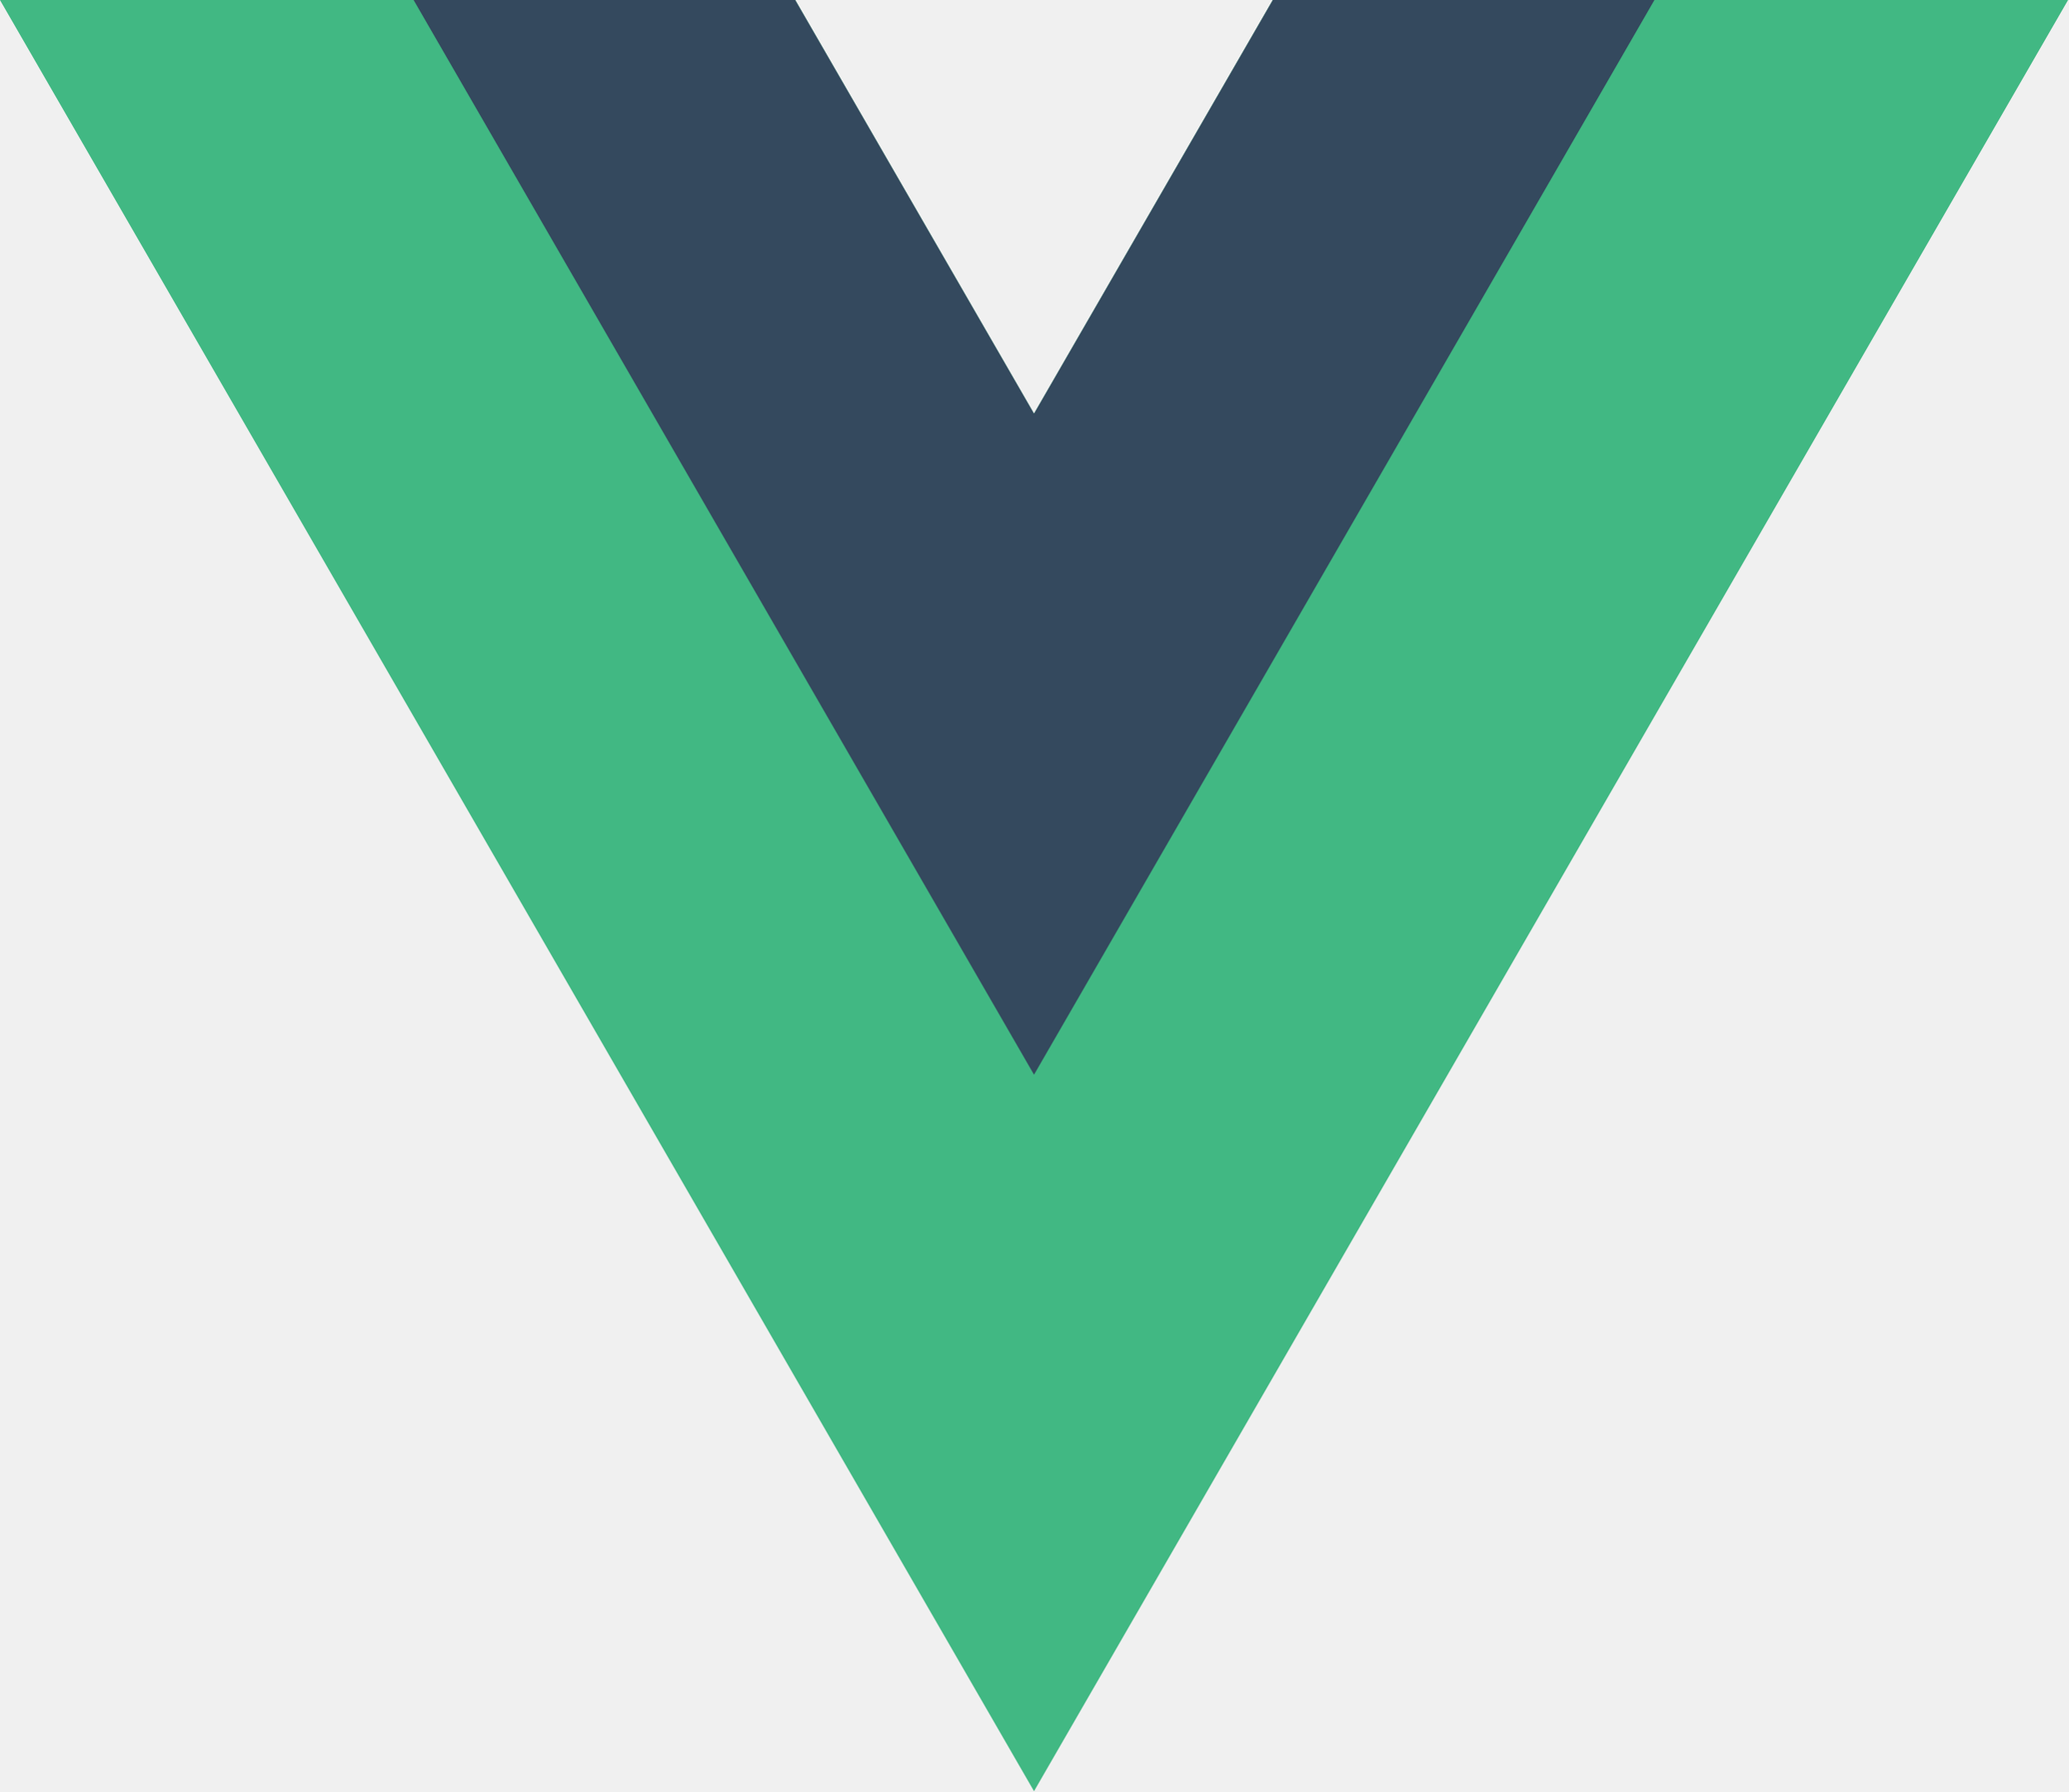
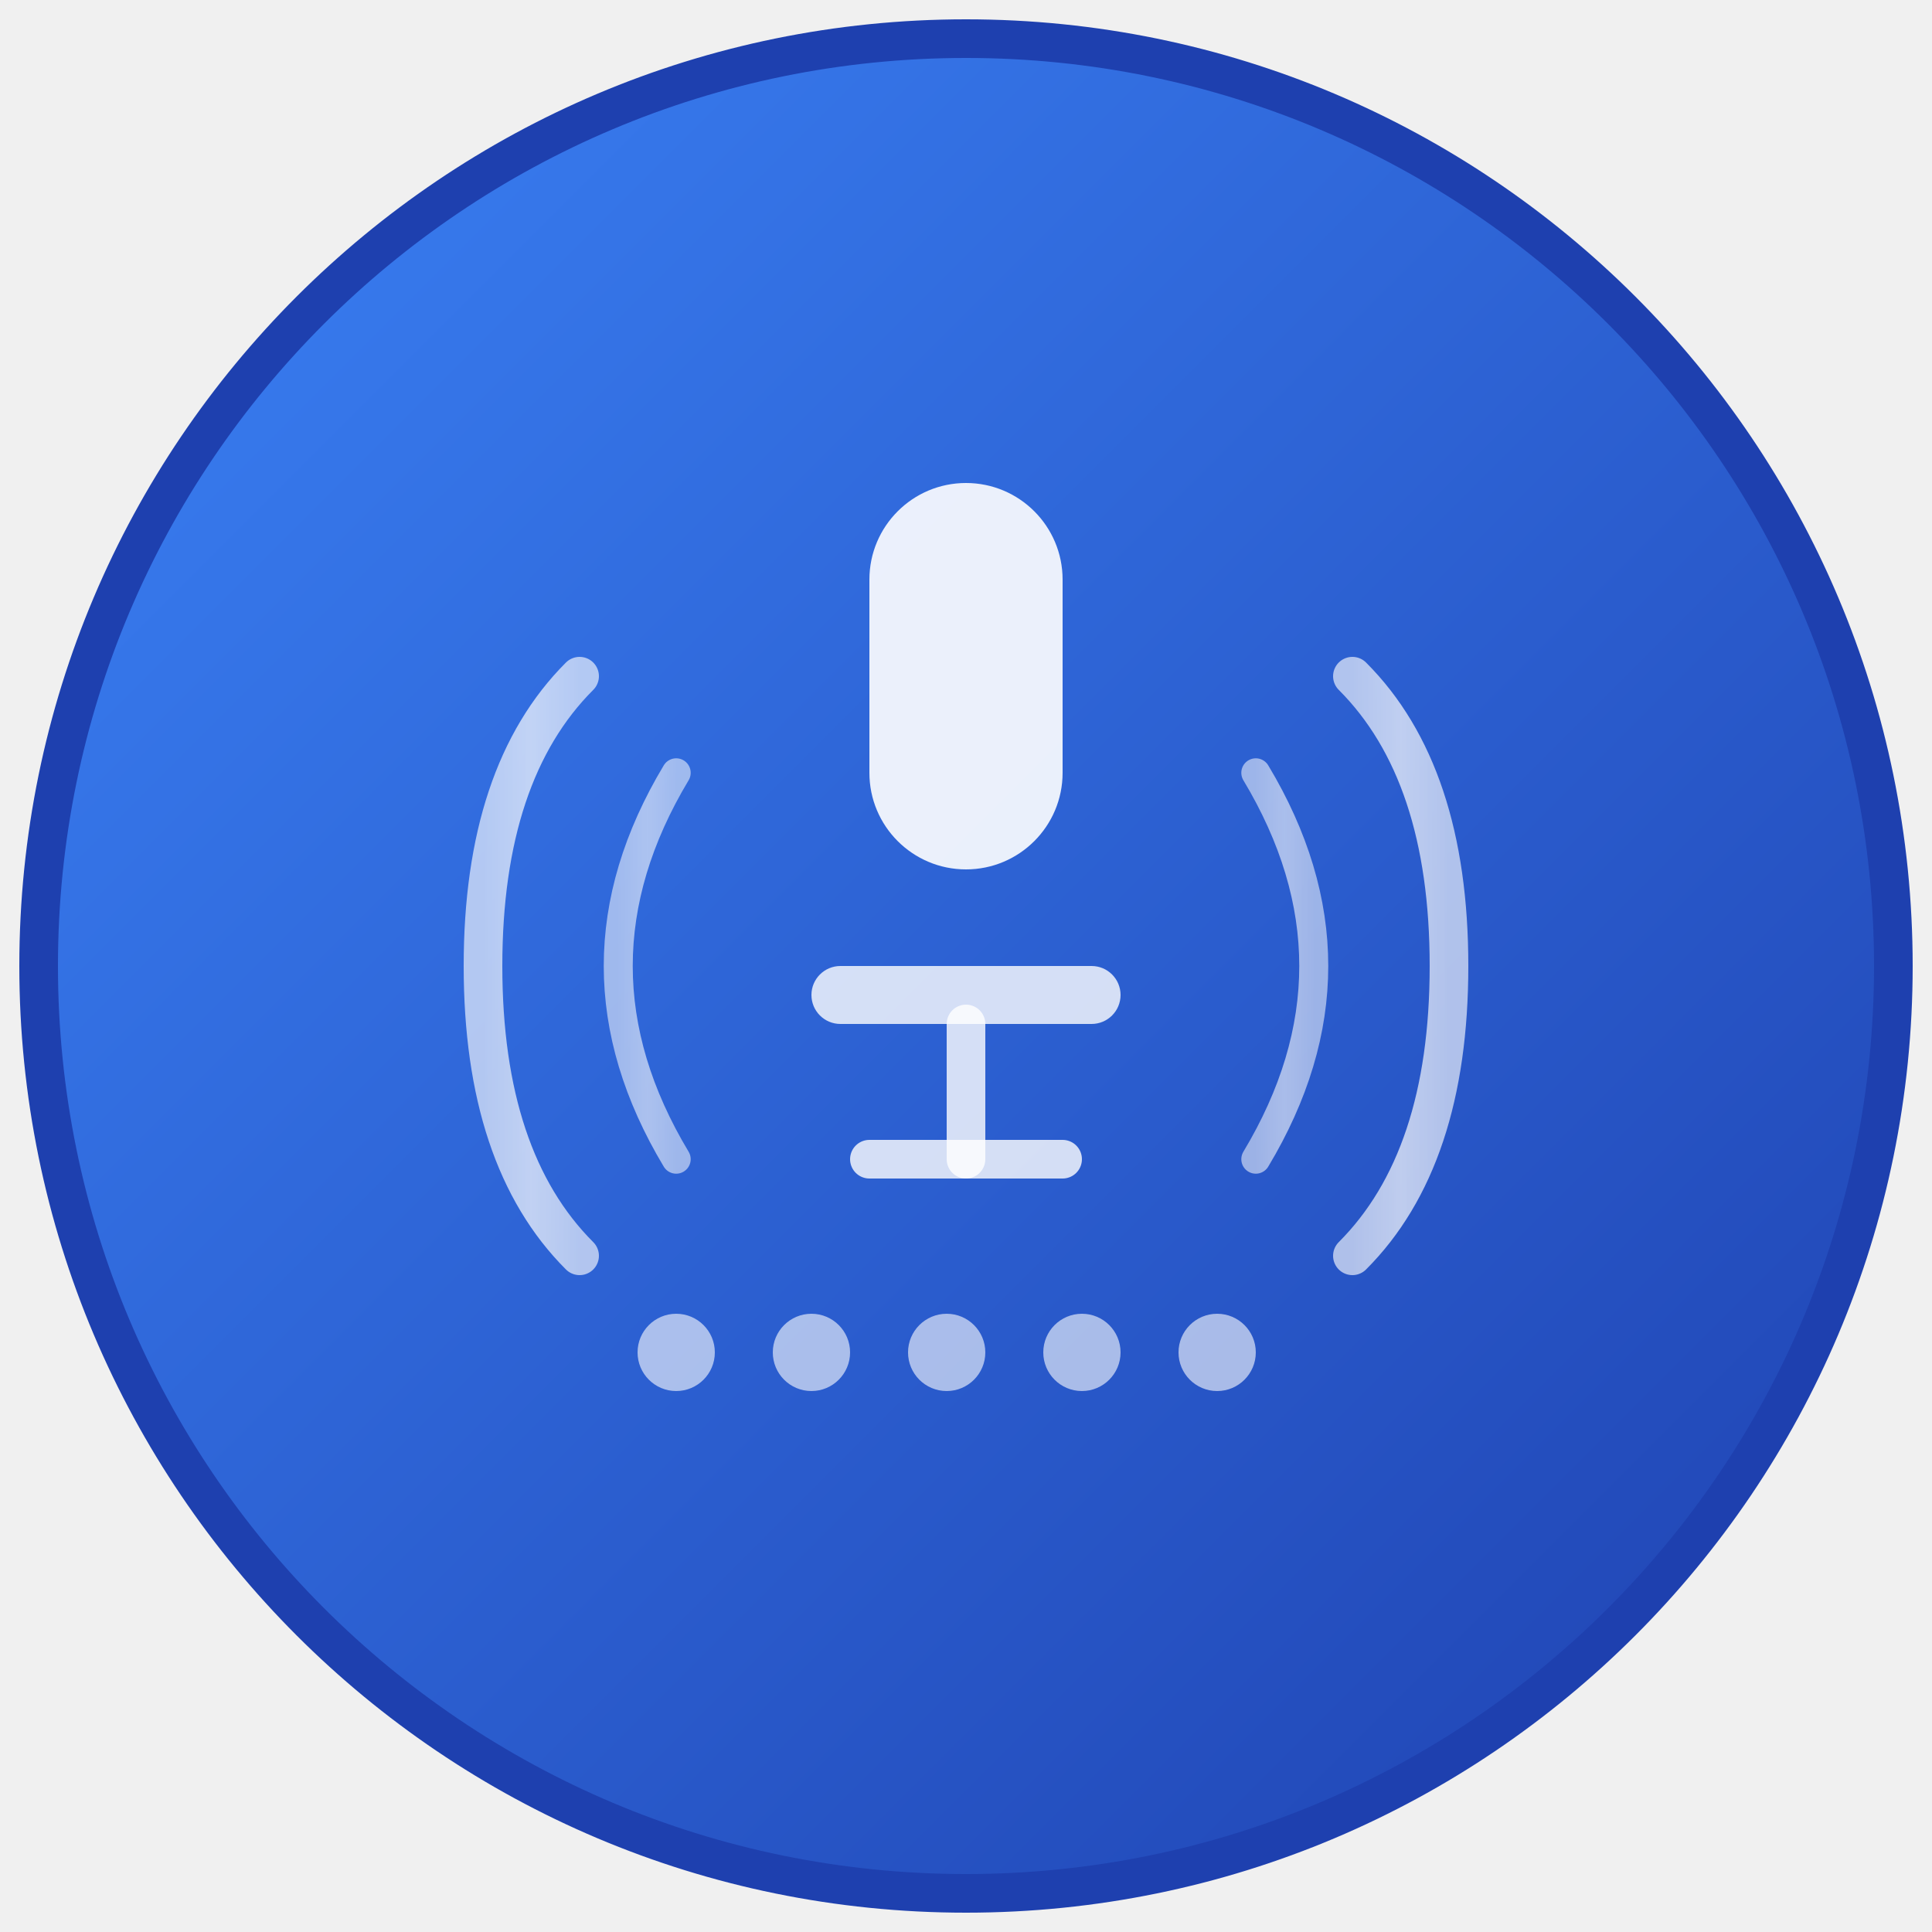
- <svg xmlns="http://www.w3.org/2000/svg" viewBox="0 0 261.76 226.69">
-   <path d="M161.096.001l-30.225 52.351L100.647.001H-.005l130.877 226.688L261.749.001z" fill="#41b883" />
-   <path d="M161.096.001l-30.225 52.351L100.647.001H52.346l78.526 136.01L209.398.001z" fill="#34495e" />
+ <svg xmlns="http://www.w3.org/2000/svg" viewBox="0 0 100 100" fill="none">
+   <defs>
+     <linearGradient id="bgGradient" x1="0%" y1="0%" x2="100%" y2="100%">
+       <stop offset="0%" style="stop-color:#3B82F6;stop-opacity:1" />
+       <stop offset="100%" style="stop-color:#1E40AF;stop-opacity:1" />
+     </linearGradient>
+     <linearGradient id="waveGradient" x1="0%" y1="0%" x2="100%" y2="0%">
+       <stop offset="0%" style="stop-color:#FFFFFF;stop-opacity:0.9" />
+       <stop offset="50%" style="stop-color:#FFFFFF;stop-opacity:1" />
+       <stop offset="100%" style="stop-color:#FFFFFF;stop-opacity:0.9" />
+     </linearGradient>
+   </defs>
+   <circle cx="50" cy="50" r="48" fill="url(#bgGradient)" stroke="#1E40AF" stroke-width="2" />
+   <rect x="45" y="25" width="10" height="20" rx="5" fill="white" opacity="0.9" />
+   <rect x="42" y="50" width="16" height="3" rx="1.5" fill="white" opacity="0.8" />
+   <line x1="50" y1="53" x2="50" y2="60" stroke="white" stroke-width="2" stroke-linecap="round" opacity="0.8" />
+   <line x1="45" y1="60" x2="55" y2="60" stroke="white" stroke-width="2" stroke-linecap="round" opacity="0.8" />
+   <path d="M 30 35 Q 25 40 25 50 Q 25 60 30 65" stroke="url(#waveGradient)" stroke-width="2" fill="none" stroke-linecap="round" opacity="0.7" />
+   <path d="M 70 35 Q 75 40 75 50 Q 75 60 70 65" stroke="url(#waveGradient)" stroke-width="2" fill="none" stroke-linecap="round" opacity="0.7" />
+   <path d="M 35 40 Q 32 45 32 50 Q 32 55 35 60" stroke="url(#waveGradient)" stroke-width="1.5" fill="none" stroke-linecap="round" opacity="0.6" />
+   <path d="M 65 40 Q 68 45 68 50 Q 68 55 65 60" stroke="url(#waveGradient)" stroke-width="1.5" fill="none" stroke-linecap="round" opacity="0.6" />
+   <circle cx="35" cy="70" r="2" fill="white" opacity="0.6" />
+   <circle cx="42" cy="70" r="2" fill="white" opacity="0.6" />
+   <circle cx="49" cy="70" r="2" fill="white" opacity="0.6" />
+   <circle cx="56" cy="70" r="2" fill="white" opacity="0.6" />
+   <circle cx="63" cy="70" r="2" fill="white" opacity="0.6" />
</svg>
